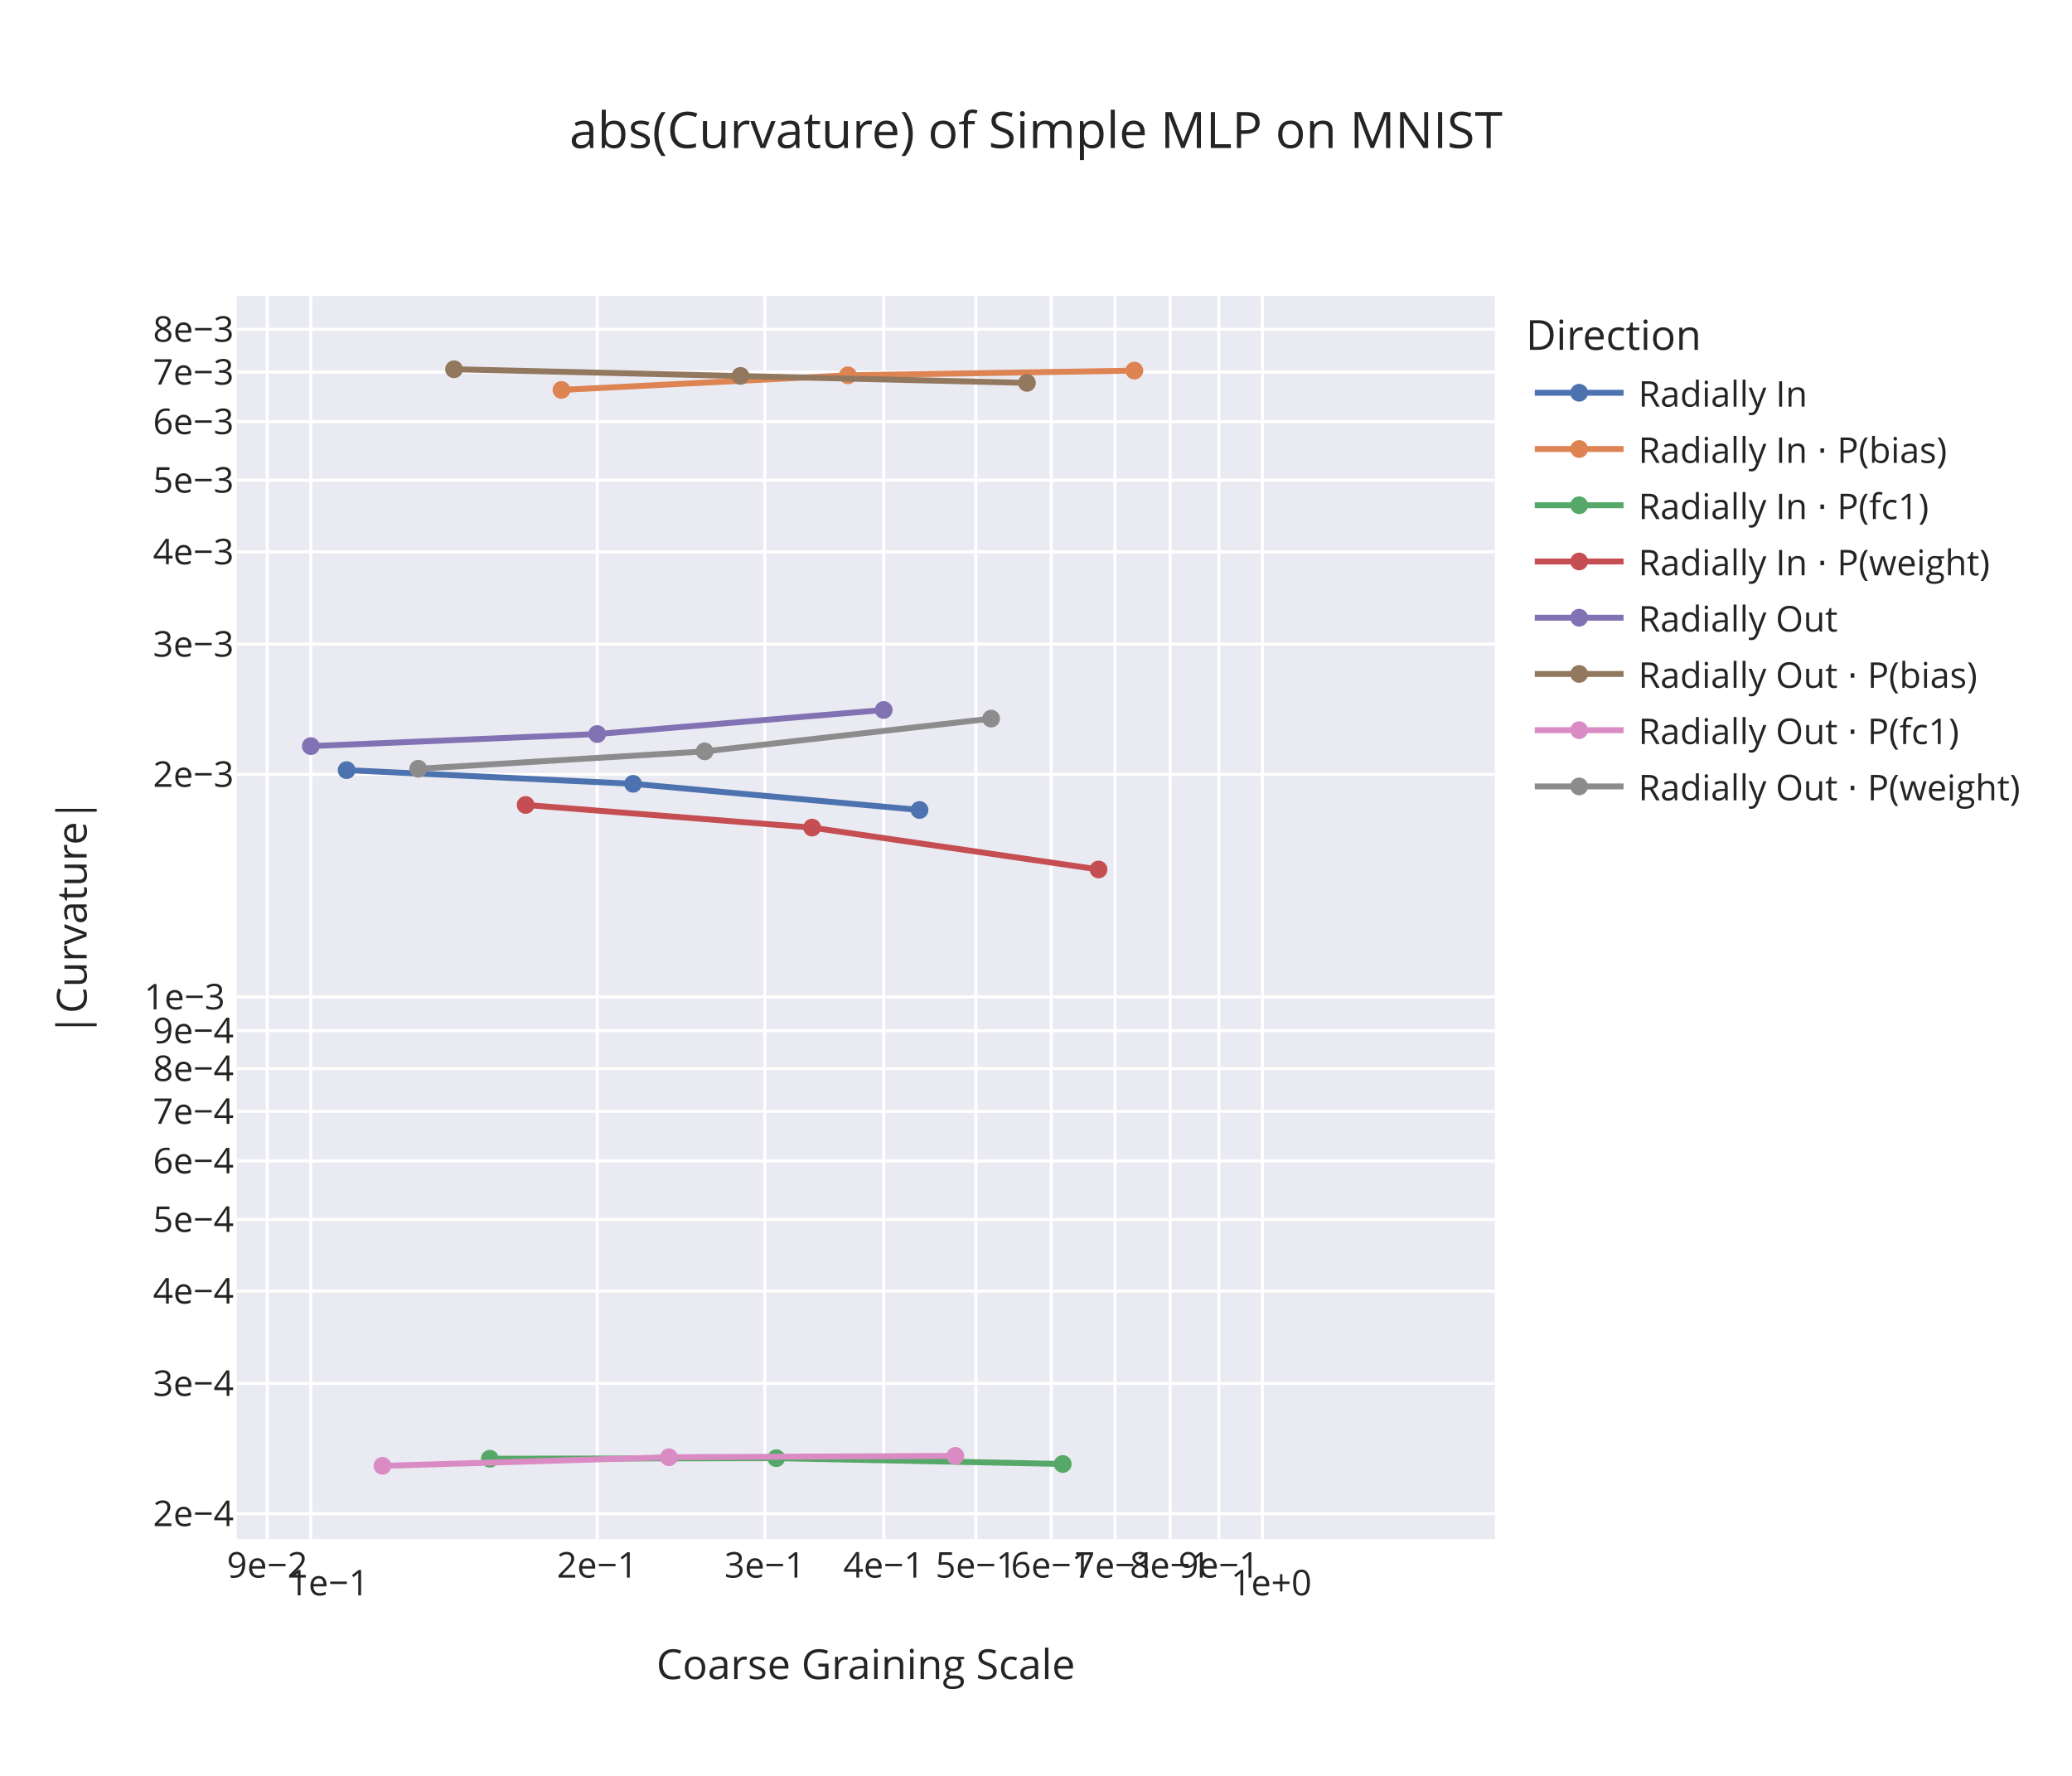
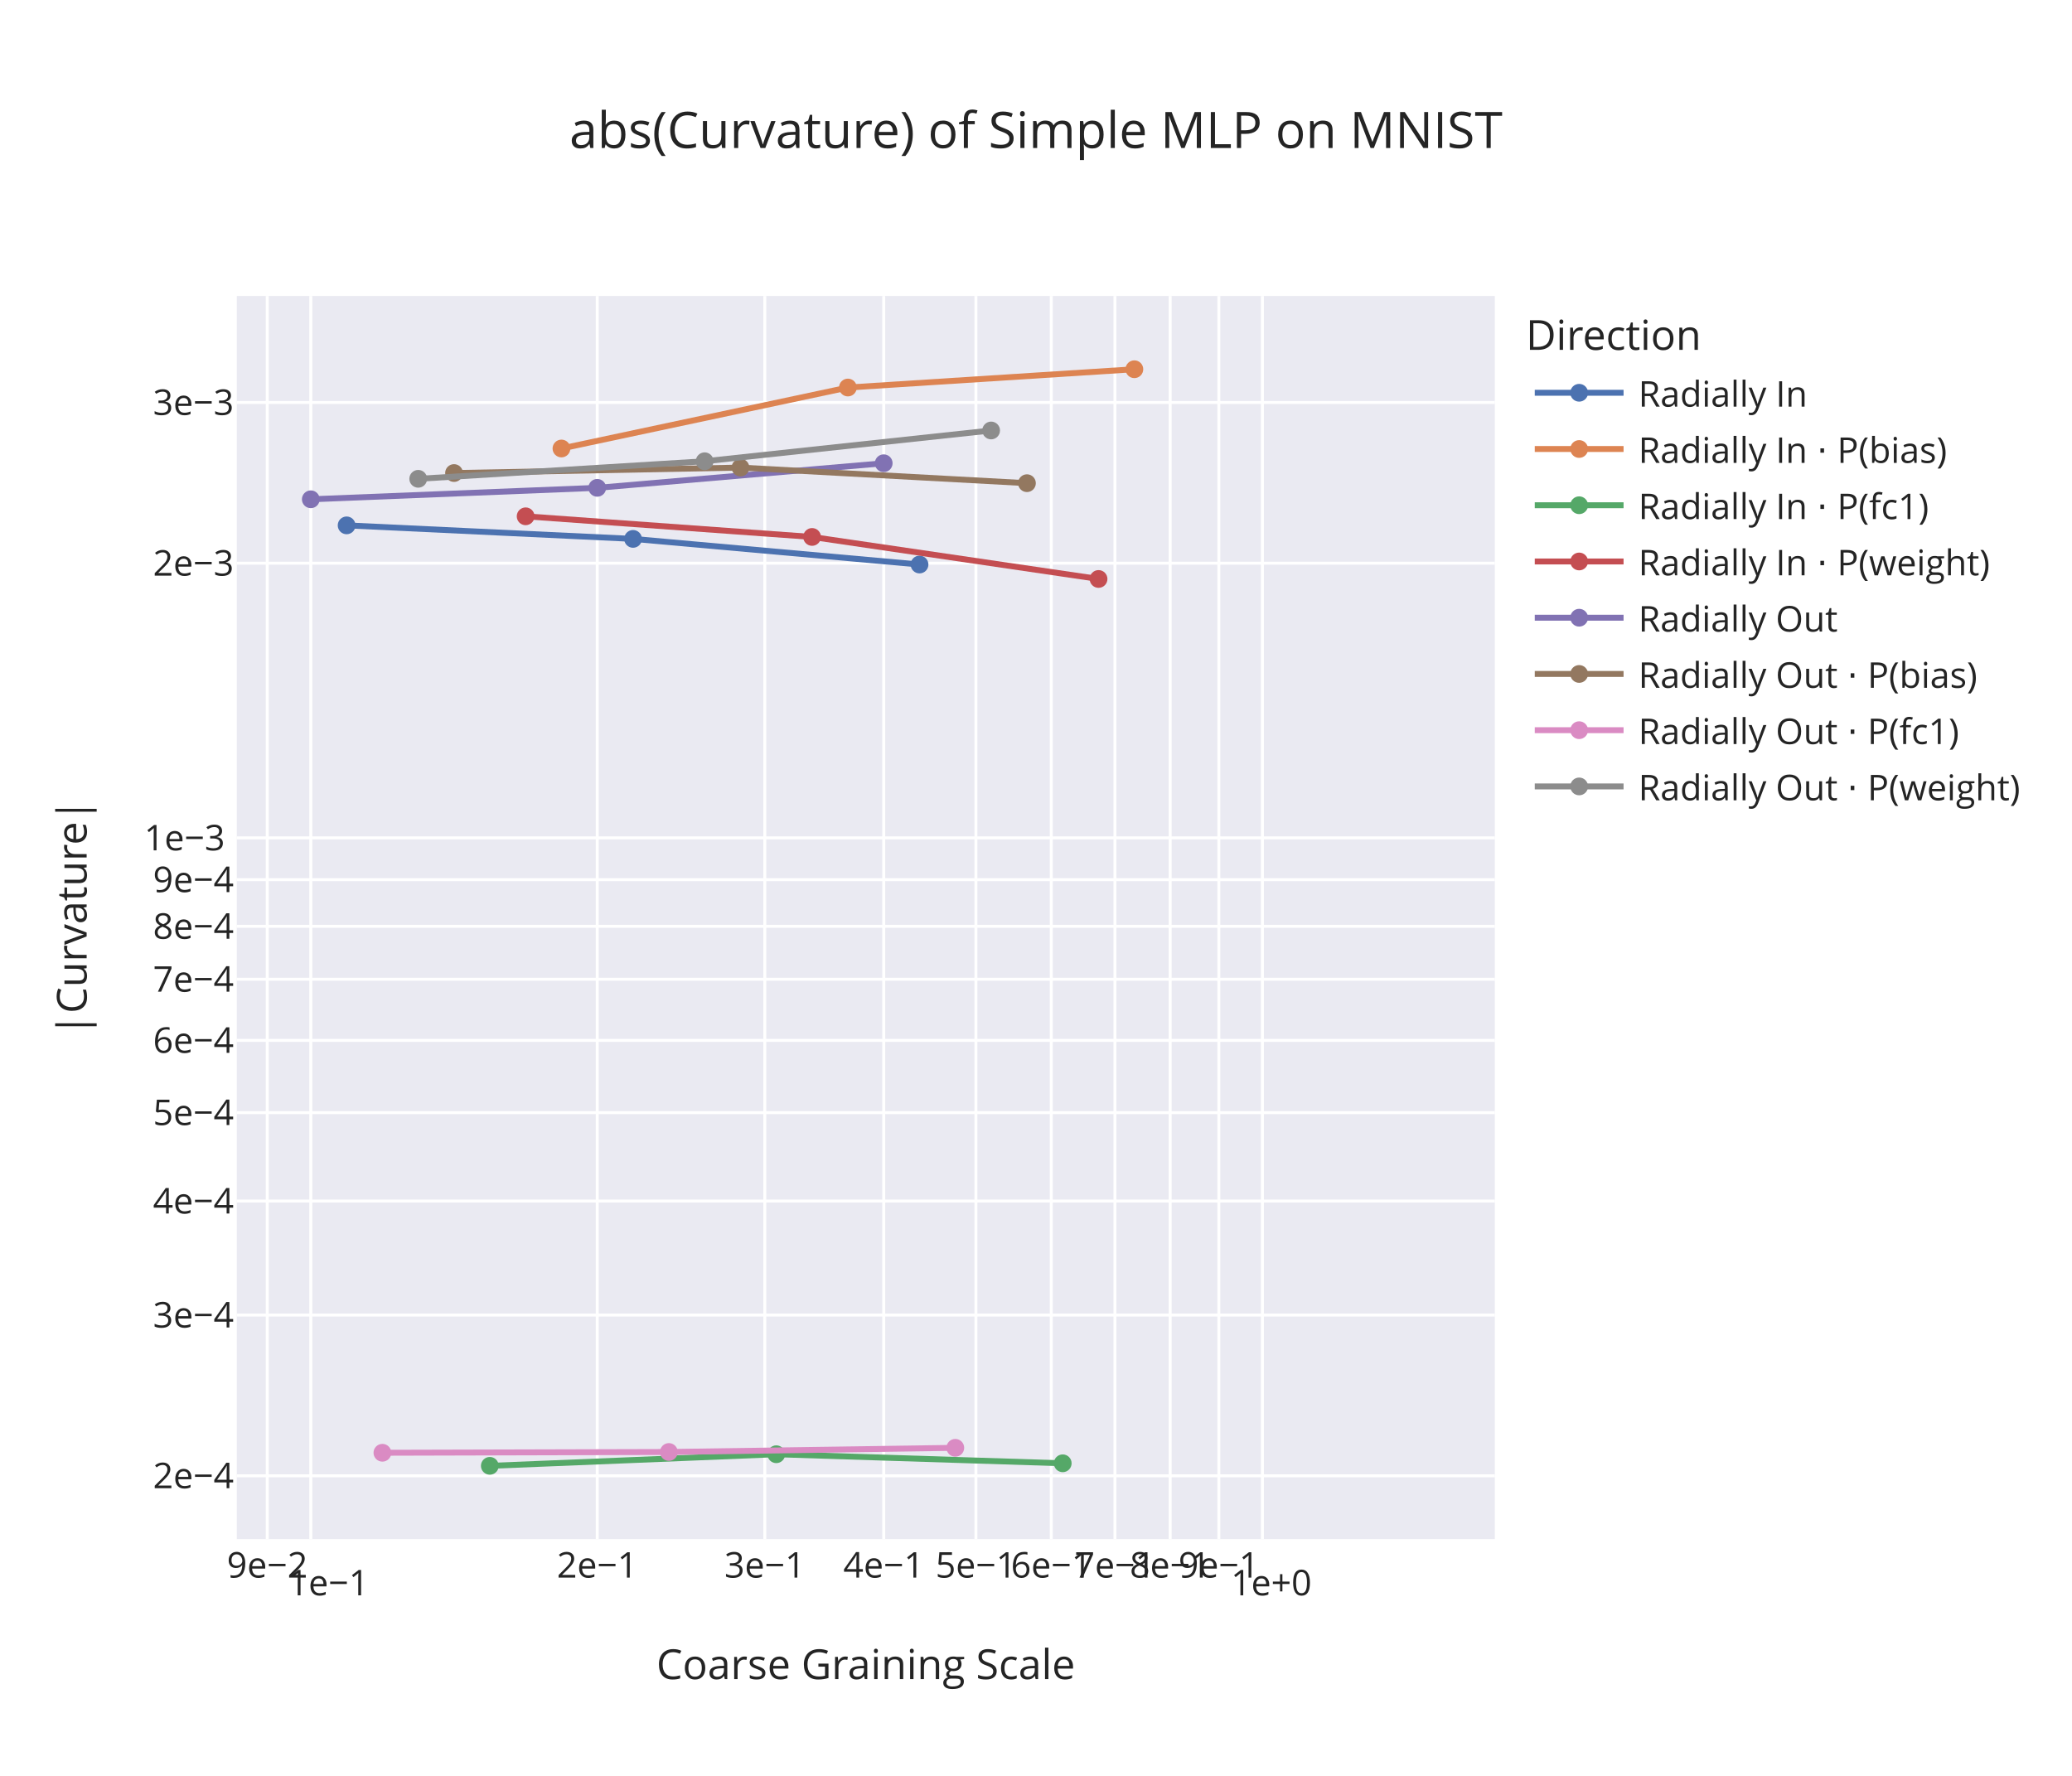
<svg xmlns="http://www.w3.org/2000/svg" class="main-svg" width="700" height="600" style="" viewBox="0 0 700 600">
  <rect x="0" y="0" width="700" height="600" style="fill: rgb(255, 255, 255); fill-opacity: 1;" />
-   <defs id="defs-513340">
+   <defs id="defs-82011e">
    <g class="clips">
-       <clipPath id="clip513340xyplot" class="plotclip">
+       <clipPath id="clip82011exyplot" class="plotclip">
        <rect width="425" height="420" />
      </clipPath>
-       <clipPath class="axesclip" id="clip513340x">
+       <clipPath class="axesclip" id="clip82011ex">
        <rect x="80" y="0" width="425" height="600" />
      </clipPath>
-       <clipPath class="axesclip" id="clip513340y">
+       <clipPath class="axesclip" id="clip82011ey">
        <rect x="0" y="100" width="700" height="420" />
      </clipPath>
-       <clipPath class="axesclip" id="clip513340xy">
+       <clipPath class="axesclip" id="clip82011exy">
        <rect x="80" y="100" width="425" height="420" />
      </clipPath>
    </g>
    <g class="gradients" />
    <g class="patterns" />
  </defs>
  <g class="bglayer">
    <rect class="bg" x="80" y="100" width="425" height="420" style="fill: rgb(234, 234, 242); fill-opacity: 1; stroke-width: 0;" />
  </g>
  <g class="layer-below">
    <g class="imagelayer" />
    <g class="shapelayer" />
  </g>
  <g class="cartesianlayer">
    <g class="subplot xy">
      <g class="layer-subplot">
        <g class="shapelayer" />
        <g class="imagelayer" />
      </g>
      <g class="minor-gridlayer">
        <g class="x" />
        <g class="y" />
      </g>
      <g class="gridlayer">
        <g class="x">
          <path class="xgrid crisp" transform="translate(90.29,0)" d="M0,100v420" style="stroke: rgb(255, 255, 255); stroke-opacity: 1; stroke-width: 1px;" />
          <path class="xgrid crisp" transform="translate(105,0)" d="M0,100v420" style="stroke: rgb(255, 255, 255); stroke-opacity: 1; stroke-width: 1px;" />
          <path class="xgrid crisp" transform="translate(201.77,0)" d="M0,100v420" style="stroke: rgb(255, 255, 255); stroke-opacity: 1; stroke-width: 1px;" />
          <path class="xgrid crisp" transform="translate(258.38,0)" d="M0,100v420" style="stroke: rgb(255, 255, 255); stroke-opacity: 1; stroke-width: 1px;" />
          <path class="xgrid crisp" transform="translate(298.55,0)" d="M0,100v420" style="stroke: rgb(255, 255, 255); stroke-opacity: 1; stroke-width: 1px;" />
          <path class="xgrid crisp" transform="translate(329.7,0)" d="M0,100v420" style="stroke: rgb(255, 255, 255); stroke-opacity: 1; stroke-width: 1px;" />
          <path class="xgrid crisp" transform="translate(355.16,0)" d="M0,100v420" style="stroke: rgb(255, 255, 255); stroke-opacity: 1; stroke-width: 1px;" />
          <path class="xgrid crisp" transform="translate(376.68,0)" d="M0,100v420" style="stroke: rgb(255, 255, 255); stroke-opacity: 1; stroke-width: 1px;" />
          <path class="xgrid crisp" transform="translate(395.32,0)" d="M0,100v420" style="stroke: rgb(255, 255, 255); stroke-opacity: 1; stroke-width: 1px;" />
          <path class="xgrid crisp" transform="translate(411.77,0)" d="M0,100v420" style="stroke: rgb(255, 255, 255); stroke-opacity: 1; stroke-width: 1px;" />
          <path class="xgrid crisp" transform="translate(426.48,0)" d="M0,100v420" style="stroke: rgb(255, 255, 255); stroke-opacity: 1; stroke-width: 1px;" />
        </g>
        <g class="y">
-           <path class="ygrid crisp" transform="translate(0,511.4)" d="M80,0h425" style="stroke: rgb(255, 255, 255); stroke-opacity: 1; stroke-width: 1px;" />
-           <path class="ygrid crisp" transform="translate(0,467.41)" d="M80,0h425" style="stroke: rgb(255, 255, 255); stroke-opacity: 1; stroke-width: 1px;" />
-           <path class="ygrid crisp" transform="translate(0,436.21)" d="M80,0h425" style="stroke: rgb(255, 255, 255); stroke-opacity: 1; stroke-width: 1px;" />
-           <path class="ygrid crisp" transform="translate(0,412)" d="M80,0h425" style="stroke: rgb(255, 255, 255); stroke-opacity: 1; stroke-width: 1px;" />
-           <path class="ygrid crisp" transform="translate(0,392.23)" d="M80,0h425" style="stroke: rgb(255, 255, 255); stroke-opacity: 1; stroke-width: 1px;" />
-           <path class="ygrid crisp" transform="translate(0,375.5)" d="M80,0h425" style="stroke: rgb(255, 255, 255); stroke-opacity: 1; stroke-width: 1px;" />
-           <path class="ygrid crisp" transform="translate(0,361.02)" d="M80,0h425" style="stroke: rgb(255, 255, 255); stroke-opacity: 1; stroke-width: 1px;" />
-           <path class="ygrid crisp" transform="translate(0,348.24)" d="M80,0h425" style="stroke: rgb(255, 255, 255); stroke-opacity: 1; stroke-width: 1px;" />
-           <path class="ygrid crisp" transform="translate(0,336.81)" d="M80,0h425" style="stroke: rgb(255, 255, 255); stroke-opacity: 1; stroke-width: 1px;" />
-           <path class="ygrid crisp" transform="translate(0,261.63)" d="M80,0h425" style="stroke: rgb(255, 255, 255); stroke-opacity: 1; stroke-width: 1px;" />
-           <path class="ygrid crisp" transform="translate(0,217.64)" d="M80,0h425" style="stroke: rgb(255, 255, 255); stroke-opacity: 1; stroke-width: 1px;" />
-           <path class="ygrid crisp" transform="translate(0,186.44)" d="M80,0h425" style="stroke: rgb(255, 255, 255); stroke-opacity: 1; stroke-width: 1px;" />
-           <path class="ygrid crisp" transform="translate(0,162.23)" d="M80,0h425" style="stroke: rgb(255, 255, 255); stroke-opacity: 1; stroke-width: 1px;" />
-           <path class="ygrid crisp" transform="translate(0,142.46)" d="M80,0h425" style="stroke: rgb(255, 255, 255); stroke-opacity: 1; stroke-width: 1px;" />
-           <path class="ygrid crisp" transform="translate(0,125.73)" d="M80,0h425" style="stroke: rgb(255, 255, 255); stroke-opacity: 1; stroke-width: 1px;" />
-           <path class="ygrid crisp" transform="translate(0,111.25)" d="M80,0h425" style="stroke: rgb(255, 255, 255); stroke-opacity: 1; stroke-width: 1px;" />
+           <path class="ygrid crisp" transform="translate(0,498.61)" d="M80,0h425" style="stroke: rgb(255, 255, 255); stroke-opacity: 1; stroke-width: 1px;" />
+           <path class="ygrid crisp" transform="translate(0,444.31)" d="M80,0h425" style="stroke: rgb(255, 255, 255); stroke-opacity: 1; stroke-width: 1px;" />
+           <path class="ygrid crisp" transform="translate(0,405.79)" d="M80,0h425" style="stroke: rgb(255, 255, 255); stroke-opacity: 1; stroke-width: 1px;" />
+           <path class="ygrid crisp" transform="translate(0,375.91)" d="M80,0h425" style="stroke: rgb(255, 255, 255); stroke-opacity: 1; stroke-width: 1px;" />
+           <path class="ygrid crisp" transform="translate(0,351.5)" d="M80,0h425" style="stroke: rgb(255, 255, 255); stroke-opacity: 1; stroke-width: 1px;" />
+           <path class="ygrid crisp" transform="translate(0,330.85)" d="M80,0h425" style="stroke: rgb(255, 255, 255); stroke-opacity: 1; stroke-width: 1px;" />
+           <path class="ygrid crisp" transform="translate(0,312.97)" d="M80,0h425" style="stroke: rgb(255, 255, 255); stroke-opacity: 1; stroke-width: 1px;" />
+           <path class="ygrid crisp" transform="translate(0,297.2)" d="M80,0h425" style="stroke: rgb(255, 255, 255); stroke-opacity: 1; stroke-width: 1px;" />
+           <path class="ygrid crisp" transform="translate(0,283.09)" d="M80,0h425" style="stroke: rgb(255, 255, 255); stroke-opacity: 1; stroke-width: 1px;" />
+           <path class="ygrid crisp" transform="translate(0,190.28)" d="M80,0h425" style="stroke: rgb(255, 255, 255); stroke-opacity: 1; stroke-width: 1px;" />
+           <path class="ygrid crisp" transform="translate(0,135.98)" d="M80,0h425" style="stroke: rgb(255, 255, 255); stroke-opacity: 1; stroke-width: 1px;" />
        </g>
      </g>
      <g class="zerolinelayer" />
      <g class="layer-between">
        <g class="shapelayer" />
        <g class="imagelayer" />
      </g>
      <path class="xlines-below" />
      <path class="ylines-below" />
      <g class="overlines-below" />
      <g class="xaxislayer-below" />
      <g class="yaxislayer-below" />
      <g class="overaxes-below" />
-       <g class="plot" transform="translate(80,100)" clip-path="url(#clip513340xyplot)">
+       <g class="plot" transform="translate(80,100)" clip-path="url(#clip82011exyplot)">
        <g class="scatterlayer mlayer">
-           <g class="trace scatter trace267b18" style="stroke-miterlimit: 2; opacity: 1;">
-             <g class="fills" />
-             <g class="errorbars" />
-             <g class="lines">
-               <path class="js-line" d="M37.1,160.2L133.87,164.82L230.65,173.66" style="vector-effect: none; fill: none; stroke: rgb(76, 114, 176); stroke-opacity: 1; stroke-width: 2px; opacity: 1;" />
-             </g>
-             <g class="points">
-               <path class="point" transform="translate(37.1,160.2)" d="M3,0A3,3 0 1,1 0,-3A3,3 0 0,1 3,0Z" style="opacity: 1; stroke-width: 0px; fill: rgb(76, 114, 176); fill-opacity: 1;" />
-               <path class="point" transform="translate(133.87,164.82)" d="M3,0A3,3 0 1,1 0,-3A3,3 0 0,1 3,0Z" style="opacity: 1; stroke-width: 0px; fill: rgb(76, 114, 176); fill-opacity: 1;" />
-               <path class="point" transform="translate(230.65,173.66)" d="M3,0A3,3 0 1,1 0,-3A3,3 0 0,1 3,0Z" style="opacity: 1; stroke-width: 0px; fill: rgb(76, 114, 176); fill-opacity: 1;" />
-             </g>
-             <g class="text" />
-           </g>
-           <g class="trace scatter trace893bda" style="stroke-miterlimit: 2; opacity: 1;">
-             <g class="fills" />
-             <g class="errorbars" />
-             <g class="lines">
-               <path class="js-line" d="M109.68,31.74L206.45,26.8L303.23,25.21" style="vector-effect: none; fill: none; stroke: rgb(221, 132, 82); stroke-opacity: 1; stroke-width: 2px; opacity: 1;" />
-             </g>
-             <g class="points">
-               <path class="point" transform="translate(109.68,31.74)" d="M3,0A3,3 0 1,1 0,-3A3,3 0 0,1 3,0Z" style="opacity: 1; stroke-width: 0px; fill: rgb(221, 132, 82); fill-opacity: 1;" />
-               <path class="point" transform="translate(206.45,26.8)" d="M3,0A3,3 0 1,1 0,-3A3,3 0 0,1 3,0Z" style="opacity: 1; stroke-width: 0px; fill: rgb(221, 132, 82); fill-opacity: 1;" />
-               <path class="point" transform="translate(303.23,25.21)" d="M3,0A3,3 0 1,1 0,-3A3,3 0 0,1 3,0Z" style="opacity: 1; stroke-width: 0px; fill: rgb(221, 132, 82); fill-opacity: 1;" />
-             </g>
-             <g class="text" />
-           </g>
-           <g class="trace scatter trace8ddb0c" style="stroke-miterlimit: 2; opacity: 1;">
-             <g class="fills" />
-             <g class="errorbars" />
-             <g class="lines">
-               <path class="js-line" d="M85.48,392.85L182.26,392.66L279.03,394.62" style="vector-effect: none; fill: none; stroke: rgb(85, 168, 104); stroke-opacity: 1; stroke-width: 2px; opacity: 1;" />
-             </g>
-             <g class="points">
-               <path class="point" transform="translate(85.48,392.85)" d="M3,0A3,3 0 1,1 0,-3A3,3 0 0,1 3,0Z" style="opacity: 1; stroke-width: 0px; fill: rgb(85, 168, 104); fill-opacity: 1;" />
-               <path class="point" transform="translate(182.26,392.66)" d="M3,0A3,3 0 1,1 0,-3A3,3 0 0,1 3,0Z" style="opacity: 1; stroke-width: 0px; fill: rgb(85, 168, 104); fill-opacity: 1;" />
-               <path class="point" transform="translate(279.03,394.62)" d="M3,0A3,3 0 1,1 0,-3A3,3 0 0,1 3,0Z" style="opacity: 1; stroke-width: 0px; fill: rgb(85, 168, 104); fill-opacity: 1;" />
-             </g>
-             <g class="text" />
-           </g>
-           <g class="trace scatter tracef43e70" style="stroke-miterlimit: 2; opacity: 1;">
-             <g class="fills" />
-             <g class="errorbars" />
-             <g class="lines">
-               <path class="js-line" d="M97.58,171.96L194.35,179.62L291.13,193.76" style="vector-effect: none; fill: none; stroke: rgb(196, 78, 82); stroke-opacity: 1; stroke-width: 2px; opacity: 1;" />
-             </g>
-             <g class="points">
-               <path class="point" transform="translate(97.58,171.96)" d="M3,0A3,3 0 1,1 0,-3A3,3 0 0,1 3,0Z" style="opacity: 1; stroke-width: 0px; fill: rgb(196, 78, 82); fill-opacity: 1;" />
-               <path class="point" transform="translate(194.35,179.62)" d="M3,0A3,3 0 1,1 0,-3A3,3 0 0,1 3,0Z" style="opacity: 1; stroke-width: 0px; fill: rgb(196, 78, 82); fill-opacity: 1;" />
-               <path class="point" transform="translate(291.13,193.76)" d="M3,0A3,3 0 1,1 0,-3A3,3 0 0,1 3,0Z" style="opacity: 1; stroke-width: 0px; fill: rgb(196, 78, 82); fill-opacity: 1;" />
-             </g>
-             <g class="text" />
-           </g>
-           <g class="trace scatter trace4191e6" style="stroke-miterlimit: 2; opacity: 1;">
-             <g class="fills" />
-             <g class="errorbars" />
-             <g class="lines">
-               <path class="js-line" d="M25,152.08L121.77,148L218.55,139.87" style="vector-effect: none; fill: none; stroke: rgb(129, 114, 179); stroke-opacity: 1; stroke-width: 2px; opacity: 1;" />
-             </g>
-             <g class="points">
-               <path class="point" transform="translate(25,152.08)" d="M3,0A3,3 0 1,1 0,-3A3,3 0 0,1 3,0Z" style="opacity: 1; stroke-width: 0px; fill: rgb(129, 114, 179); fill-opacity: 1;" />
-               <path class="point" transform="translate(121.77,148)" d="M3,0A3,3 0 1,1 0,-3A3,3 0 0,1 3,0Z" style="opacity: 1; stroke-width: 0px; fill: rgb(129, 114, 179); fill-opacity: 1;" />
-               <path class="point" transform="translate(218.55,139.87)" d="M3,0A3,3 0 1,1 0,-3A3,3 0 0,1 3,0Z" style="opacity: 1; stroke-width: 0px; fill: rgb(129, 114, 179); fill-opacity: 1;" />
-             </g>
-             <g class="text" />
-           </g>
-           <g class="trace scatter trace6d8d80" style="stroke-miterlimit: 2; opacity: 1;">
-             <g class="fills" />
-             <g class="errorbars" />
-             <g class="lines">
-               <path class="js-line" d="M73.39,24.75L266.94,29.36" style="vector-effect: none; fill: none; stroke: rgb(147, 120, 96); stroke-opacity: 1; stroke-width: 2px; opacity: 1;" />
-             </g>
-             <g class="points">
-               <path class="point" transform="translate(73.39,24.75)" d="M3,0A3,3 0 1,1 0,-3A3,3 0 0,1 3,0Z" style="opacity: 1; stroke-width: 0px; fill: rgb(147, 120, 96); fill-opacity: 1;" />
-               <path class="point" transform="translate(170.16,27)" d="M3,0A3,3 0 1,1 0,-3A3,3 0 0,1 3,0Z" style="opacity: 1; stroke-width: 0px; fill: rgb(147, 120, 96); fill-opacity: 1;" />
-               <path class="point" transform="translate(266.94,29.36)" d="M3,0A3,3 0 1,1 0,-3A3,3 0 0,1 3,0Z" style="opacity: 1; stroke-width: 0px; fill: rgb(147, 120, 96); fill-opacity: 1;" />
-             </g>
-             <g class="text" />
-           </g>
-           <g class="trace scatter tracee6318e" style="stroke-miterlimit: 2; opacity: 1;">
-             <g class="fills" />
-             <g class="errorbars" />
-             <g class="lines">
-               <path class="js-line" d="M49.19,395.25L145.97,392.34L242.74,391.89" style="vector-effect: none; fill: none; stroke: rgb(218, 139, 195); stroke-opacity: 1; stroke-width: 2px; opacity: 1;" />
-             </g>
-             <g class="points">
-               <path class="point" transform="translate(49.19,395.25)" d="M3,0A3,3 0 1,1 0,-3A3,3 0 0,1 3,0Z" style="opacity: 1; stroke-width: 0px; fill: rgb(218, 139, 195); fill-opacity: 1;" />
-               <path class="point" transform="translate(145.97,392.34)" d="M3,0A3,3 0 1,1 0,-3A3,3 0 0,1 3,0Z" style="opacity: 1; stroke-width: 0px; fill: rgb(218, 139, 195); fill-opacity: 1;" />
-               <path class="point" transform="translate(242.74,391.89)" d="M3,0A3,3 0 1,1 0,-3A3,3 0 0,1 3,0Z" style="opacity: 1; stroke-width: 0px; fill: rgb(218, 139, 195); fill-opacity: 1;" />
-             </g>
-             <g class="text" />
-           </g>
-           <g class="trace scatter trace8a2861" style="stroke-miterlimit: 2; opacity: 1;">
-             <g class="fills" />
-             <g class="errorbars" />
-             <g class="lines">
-               <path class="js-line" d="M61.29,159.73L158.06,153.86L254.84,142.79" style="vector-effect: none; fill: none; stroke: rgb(140, 140, 140); stroke-opacity: 1; stroke-width: 2px; opacity: 1;" />
-             </g>
-             <g class="points">
-               <path class="point" transform="translate(61.29,159.73)" d="M3,0A3,3 0 1,1 0,-3A3,3 0 0,1 3,0Z" style="opacity: 1; stroke-width: 0px; fill: rgb(140, 140, 140); fill-opacity: 1;" />
-               <path class="point" transform="translate(158.06,153.86)" d="M3,0A3,3 0 1,1 0,-3A3,3 0 0,1 3,0Z" style="opacity: 1; stroke-width: 0px; fill: rgb(140, 140, 140); fill-opacity: 1;" />
-               <path class="point" transform="translate(254.84,142.79)" d="M3,0A3,3 0 1,1 0,-3A3,3 0 0,1 3,0Z" style="opacity: 1; stroke-width: 0px; fill: rgb(140, 140, 140); fill-opacity: 1;" />
+           <g class="trace scatter trace6fcecc" style="stroke-miterlimit: 2; opacity: 1;">
+             <g class="fills" />
+             <g class="errorbars" />
+             <g class="lines">
+               <path class="js-line" d="M37.1,77.5L133.87,82.07L230.65,90.73" style="vector-effect: none; fill: none; stroke: rgb(76, 114, 176); stroke-opacity: 1; stroke-width: 2px; opacity: 1;" />
+             </g>
+             <g class="points">
+               <path class="point" transform="translate(37.1,77.5)" d="M3,0A3,3 0 1,1 0,-3A3,3 0 0,1 3,0Z" style="opacity: 1; stroke-width: 0px; fill: rgb(76, 114, 176); fill-opacity: 1;" />
+               <path class="point" transform="translate(133.87,82.07)" d="M3,0A3,3 0 1,1 0,-3A3,3 0 0,1 3,0Z" style="opacity: 1; stroke-width: 0px; fill: rgb(76, 114, 176); fill-opacity: 1;" />
+               <path class="point" transform="translate(230.65,90.73)" d="M3,0A3,3 0 1,1 0,-3A3,3 0 0,1 3,0Z" style="opacity: 1; stroke-width: 0px; fill: rgb(76, 114, 176); fill-opacity: 1;" />
+             </g>
+             <g class="text" />
+           </g>
+           <g class="trace scatter trace7fd106" style="stroke-miterlimit: 2; opacity: 1;">
+             <g class="fills" />
+             <g class="errorbars" />
+             <g class="lines">
+               <path class="js-line" d="M109.68,51.53L206.45,30.93L303.23,24.75" style="vector-effect: none; fill: none; stroke: rgb(221, 132, 82); stroke-opacity: 1; stroke-width: 2px; opacity: 1;" />
+             </g>
+             <g class="points">
+               <path class="point" transform="translate(109.68,51.53)" d="M3,0A3,3 0 1,1 0,-3A3,3 0 0,1 3,0Z" style="opacity: 1; stroke-width: 0px; fill: rgb(221, 132, 82); fill-opacity: 1;" />
+               <path class="point" transform="translate(206.45,30.93)" d="M3,0A3,3 0 1,1 0,-3A3,3 0 0,1 3,0Z" style="opacity: 1; stroke-width: 0px; fill: rgb(221, 132, 82); fill-opacity: 1;" />
+               <path class="point" transform="translate(303.23,24.75)" d="M3,0A3,3 0 1,1 0,-3A3,3 0 0,1 3,0Z" style="opacity: 1; stroke-width: 0px; fill: rgb(221, 132, 82); fill-opacity: 1;" />
+             </g>
+             <g class="text" />
+           </g>
+           <g class="trace scatter tracece3766" style="stroke-miterlimit: 2; opacity: 1;">
+             <g class="fills" />
+             <g class="errorbars" />
+             <g class="lines">
+               <path class="js-line" d="M85.48,395.25L182.26,391.33L279.03,394.39" style="vector-effect: none; fill: none; stroke: rgb(85, 168, 104); stroke-opacity: 1; stroke-width: 2px; opacity: 1;" />
+             </g>
+             <g class="points">
+               <path class="point" transform="translate(85.48,395.25)" d="M3,0A3,3 0 1,1 0,-3A3,3 0 0,1 3,0Z" style="opacity: 1; stroke-width: 0px; fill: rgb(85, 168, 104); fill-opacity: 1;" />
+               <path class="point" transform="translate(182.26,391.33)" d="M3,0A3,3 0 1,1 0,-3A3,3 0 0,1 3,0Z" style="opacity: 1; stroke-width: 0px; fill: rgb(85, 168, 104); fill-opacity: 1;" />
+               <path class="point" transform="translate(279.03,394.39)" d="M3,0A3,3 0 1,1 0,-3A3,3 0 0,1 3,0Z" style="opacity: 1; stroke-width: 0px; fill: rgb(85, 168, 104); fill-opacity: 1;" />
+             </g>
+             <g class="text" />
+           </g>
+           <g class="trace scatter trace4b8c9d" style="stroke-miterlimit: 2; opacity: 1;">
+             <g class="fills" />
+             <g class="errorbars" />
+             <g class="lines">
+               <path class="js-line" d="M97.58,74.44L194.35,81.41L291.13,95.61" style="vector-effect: none; fill: none; stroke: rgb(196, 78, 82); stroke-opacity: 1; stroke-width: 2px; opacity: 1;" />
+             </g>
+             <g class="points">
+               <path class="point" transform="translate(97.58,74.44)" d="M3,0A3,3 0 1,1 0,-3A3,3 0 0,1 3,0Z" style="opacity: 1; stroke-width: 0px; fill: rgb(196, 78, 82); fill-opacity: 1;" />
+               <path class="point" transform="translate(194.35,81.41)" d="M3,0A3,3 0 1,1 0,-3A3,3 0 0,1 3,0Z" style="opacity: 1; stroke-width: 0px; fill: rgb(196, 78, 82); fill-opacity: 1;" />
+               <path class="point" transform="translate(291.13,95.61)" d="M3,0A3,3 0 1,1 0,-3A3,3 0 0,1 3,0Z" style="opacity: 1; stroke-width: 0px; fill: rgb(196, 78, 82); fill-opacity: 1;" />
+             </g>
+             <g class="text" />
+           </g>
+           <g class="trace scatter traced49576" style="stroke-miterlimit: 2; opacity: 1;">
+             <g class="fills" />
+             <g class="errorbars" />
+             <g class="lines">
+               <path class="js-line" d="M25,68.69L121.77,64.82L218.55,56.51" style="vector-effect: none; fill: none; stroke: rgb(129, 114, 179); stroke-opacity: 1; stroke-width: 2px; opacity: 1;" />
+             </g>
+             <g class="points">
+               <path class="point" transform="translate(25,68.69)" d="M3,0A3,3 0 1,1 0,-3A3,3 0 0,1 3,0Z" style="opacity: 1; stroke-width: 0px; fill: rgb(129, 114, 179); fill-opacity: 1;" />
+               <path class="point" transform="translate(121.77,64.82)" d="M3,0A3,3 0 1,1 0,-3A3,3 0 0,1 3,0Z" style="opacity: 1; stroke-width: 0px; fill: rgb(129, 114, 179); fill-opacity: 1;" />
+               <path class="point" transform="translate(218.55,56.51)" d="M3,0A3,3 0 1,1 0,-3A3,3 0 0,1 3,0Z" style="opacity: 1; stroke-width: 0px; fill: rgb(129, 114, 179); fill-opacity: 1;" />
+             </g>
+             <g class="text" />
+           </g>
+           <g class="trace scatter trace30a9d6" style="stroke-miterlimit: 2; opacity: 1;">
+             <g class="fills" />
+             <g class="errorbars" />
+             <g class="lines">
+               <path class="js-line" d="M73.39,59.82L170.16,57.98L266.94,63.25" style="vector-effect: none; fill: none; stroke: rgb(147, 120, 96); stroke-opacity: 1; stroke-width: 2px; opacity: 1;" />
+             </g>
+             <g class="points">
+               <path class="point" transform="translate(73.39,59.82)" d="M3,0A3,3 0 1,1 0,-3A3,3 0 0,1 3,0Z" style="opacity: 1; stroke-width: 0px; fill: rgb(147, 120, 96); fill-opacity: 1;" />
+               <path class="point" transform="translate(170.16,57.98)" d="M3,0A3,3 0 1,1 0,-3A3,3 0 0,1 3,0Z" style="opacity: 1; stroke-width: 0px; fill: rgb(147, 120, 96); fill-opacity: 1;" />
+               <path class="point" transform="translate(266.94,63.25)" d="M3,0A3,3 0 1,1 0,-3A3,3 0 0,1 3,0Z" style="opacity: 1; stroke-width: 0px; fill: rgb(147, 120, 96); fill-opacity: 1;" />
+             </g>
+             <g class="text" />
+           </g>
+           <g class="trace scatter trace7ef0ff" style="stroke-miterlimit: 2; opacity: 1;">
+             <g class="fills" />
+             <g class="errorbars" />
+             <g class="lines">
+               <path class="js-line" d="M49.19,390.83L145.97,390.57L242.74,389.16" style="vector-effect: none; fill: none; stroke: rgb(218, 139, 195); stroke-opacity: 1; stroke-width: 2px; opacity: 1;" />
+             </g>
+             <g class="points">
+               <path class="point" transform="translate(49.19,390.83)" d="M3,0A3,3 0 1,1 0,-3A3,3 0 0,1 3,0Z" style="opacity: 1; stroke-width: 0px; fill: rgb(218, 139, 195); fill-opacity: 1;" />
+               <path class="point" transform="translate(145.97,390.57)" d="M3,0A3,3 0 1,1 0,-3A3,3 0 0,1 3,0Z" style="opacity: 1; stroke-width: 0px; fill: rgb(218, 139, 195); fill-opacity: 1;" />
+               <path class="point" transform="translate(242.74,389.16)" d="M3,0A3,3 0 1,1 0,-3A3,3 0 0,1 3,0Z" style="opacity: 1; stroke-width: 0px; fill: rgb(218, 139, 195); fill-opacity: 1;" />
+             </g>
+             <g class="text" />
+           </g>
+           <g class="trace scatter traceb7756c" style="stroke-miterlimit: 2; opacity: 1;">
+             <g class="fills" />
+             <g class="errorbars" />
+             <g class="lines">
+               <path class="js-line" d="M61.29,61.77L158.06,55.84L254.84,45.44" style="vector-effect: none; fill: none; stroke: rgb(140, 140, 140); stroke-opacity: 1; stroke-width: 2px; opacity: 1;" />
+             </g>
+             <g class="points">
+               <path class="point" transform="translate(61.29,61.77)" d="M3,0A3,3 0 1,1 0,-3A3,3 0 0,1 3,0Z" style="opacity: 1; stroke-width: 0px; fill: rgb(140, 140, 140); fill-opacity: 1;" />
+               <path class="point" transform="translate(158.06,55.84)" d="M3,0A3,3 0 1,1 0,-3A3,3 0 0,1 3,0Z" style="opacity: 1; stroke-width: 0px; fill: rgb(140, 140, 140); fill-opacity: 1;" />
+               <path class="point" transform="translate(254.84,45.44)" d="M3,0A3,3 0 1,1 0,-3A3,3 0 0,1 3,0Z" style="opacity: 1; stroke-width: 0px; fill: rgb(140, 140, 140); fill-opacity: 1;" />
            </g>
            <g class="text" />
          </g>
        </g>
      </g>
      <g class="overplot" />
      <path class="xlines-above crisp" d="M0,0" style="fill: none;" />
      <path class="ylines-above crisp" d="M0,0" style="fill: none;" />
      <g class="overlines-above" />
      <g class="xaxislayer-above">
        <g class="xtick">
          <text text-anchor="middle" x="0" y="533" transform="translate(90.29,0)" style="font-family: 'Open Sans', verdana, arial, sans-serif; font-size: 12px; fill: rgb(36, 36, 36); fill-opacity: 1; white-space: pre; opacity: 1;">9e−2</text>
        </g>
        <g class="xtick">
          <text text-anchor="middle" x="6" y="539" style="font-family: 'Open Sans', verdana, arial, sans-serif; font-size: 12px; fill: rgb(36, 36, 36); fill-opacity: 1; white-space: pre; opacity: 1;" transform="translate(105,0)">1e−1</text>
        </g>
        <g class="xtick">
          <text text-anchor="middle" x="0" y="533" style="font-family: 'Open Sans', verdana, arial, sans-serif; font-size: 12px; fill: rgb(36, 36, 36); fill-opacity: 1; white-space: pre; opacity: 1;" transform="translate(201.77,0)">2e−1</text>
        </g>
        <g class="xtick">
          <text text-anchor="middle" x="0" y="533" style="font-family: 'Open Sans', verdana, arial, sans-serif; font-size: 12px; fill: rgb(36, 36, 36); fill-opacity: 1; white-space: pre; opacity: 1;" transform="translate(258.38,0)">3e−1</text>
        </g>
        <g class="xtick">
          <text text-anchor="middle" x="0" y="533" style="font-family: 'Open Sans', verdana, arial, sans-serif; font-size: 12px; fill: rgb(36, 36, 36); fill-opacity: 1; white-space: pre; opacity: 1;" transform="translate(298.55,0)">4e−1</text>
        </g>
        <g class="xtick">
          <text text-anchor="middle" x="0" y="533" style="font-family: 'Open Sans', verdana, arial, sans-serif; font-size: 12px; fill: rgb(36, 36, 36); fill-opacity: 1; white-space: pre; opacity: 1;" transform="translate(329.7,0)">5e−1</text>
        </g>
        <g class="xtick">
          <text text-anchor="middle" x="0" y="533" style="font-family: 'Open Sans', verdana, arial, sans-serif; font-size: 12px; fill: rgb(36, 36, 36); fill-opacity: 1; white-space: pre; opacity: 1;" transform="translate(355.16,0)">6e−1</text>
        </g>
        <g class="xtick">
          <text text-anchor="middle" x="0" y="533" style="font-family: 'Open Sans', verdana, arial, sans-serif; font-size: 12px; fill: rgb(36, 36, 36); fill-opacity: 1; white-space: pre; opacity: 1;" transform="translate(376.68,0)">7e−1</text>
        </g>
        <g class="xtick">
          <text text-anchor="middle" x="0" y="533" style="font-family: 'Open Sans', verdana, arial, sans-serif; font-size: 12px; fill: rgb(36, 36, 36); fill-opacity: 1; white-space: pre; opacity: 1;" transform="translate(395.32,0)">8e−1</text>
        </g>
        <g class="xtick">
          <text text-anchor="middle" x="0" y="533" style="font-family: 'Open Sans', verdana, arial, sans-serif; font-size: 12px; fill: rgb(36, 36, 36); fill-opacity: 1; white-space: pre; opacity: 1;" transform="translate(411.77,0)">9e−1</text>
        </g>
        <g class="xtick">
          <text text-anchor="middle" x="3" y="539" style="font-family: 'Open Sans', verdana, arial, sans-serif; font-size: 12px; fill: rgb(36, 36, 36); fill-opacity: 1; white-space: pre; opacity: 1;" transform="translate(426.48,0)">1e+0</text>
        </g>
      </g>
      <g class="yaxislayer-above">
        <g class="ytick">
-           <text text-anchor="end" x="79" y="4.2" transform="translate(0,511.4)" style="font-family: 'Open Sans', verdana, arial, sans-serif; font-size: 12px; fill: rgb(36, 36, 36); fill-opacity: 1; white-space: pre; opacity: 1;">2e−4</text>
-         </g>
-         <g class="ytick">
-           <text text-anchor="end" x="79" y="4.2" style="font-family: 'Open Sans', verdana, arial, sans-serif; font-size: 12px; fill: rgb(36, 36, 36); fill-opacity: 1; white-space: pre; opacity: 1;" transform="translate(0,467.41)">3e−4</text>
-         </g>
-         <g class="ytick">
-           <text text-anchor="end" x="79" y="4.2" style="font-family: 'Open Sans', verdana, arial, sans-serif; font-size: 12px; fill: rgb(36, 36, 36); fill-opacity: 1; white-space: pre; opacity: 1;" transform="translate(0,436.21)">4e−4</text>
-         </g>
-         <g class="ytick">
-           <text text-anchor="end" x="79" y="4.2" style="font-family: 'Open Sans', verdana, arial, sans-serif; font-size: 12px; fill: rgb(36, 36, 36); fill-opacity: 1; white-space: pre; opacity: 1;" transform="translate(0,412)">5e−4</text>
-         </g>
-         <g class="ytick">
-           <text text-anchor="end" x="79" y="4.2" style="font-family: 'Open Sans', verdana, arial, sans-serif; font-size: 12px; fill: rgb(36, 36, 36); fill-opacity: 1; white-space: pre; opacity: 1;" transform="translate(0,392.23)">6e−4</text>
-         </g>
-         <g class="ytick">
-           <text text-anchor="end" x="79" y="4.2" style="font-family: 'Open Sans', verdana, arial, sans-serif; font-size: 12px; fill: rgb(36, 36, 36); fill-opacity: 1; white-space: pre; opacity: 1;" transform="translate(0,375.5)">7e−4</text>
-         </g>
-         <g class="ytick">
-           <text text-anchor="end" x="79" y="4.2" style="font-family: 'Open Sans', verdana, arial, sans-serif; font-size: 12px; fill: rgb(36, 36, 36); fill-opacity: 1; white-space: pre; opacity: 1;" transform="translate(0,361.02)">8e−4</text>
-         </g>
-         <g class="ytick">
-           <text text-anchor="end" x="79" y="4.2" style="font-family: 'Open Sans', verdana, arial, sans-serif; font-size: 12px; fill: rgb(36, 36, 36); fill-opacity: 1; white-space: pre; opacity: 1;" transform="translate(0,348.24)">9e−4</text>
-         </g>
-         <g class="ytick">
-           <text text-anchor="end" x="76" y="4.2" style="font-family: 'Open Sans', verdana, arial, sans-serif; font-size: 12px; fill: rgb(36, 36, 36); fill-opacity: 1; white-space: pre; opacity: 1;" transform="translate(0,336.81)">1e−3</text>
-         </g>
-         <g class="ytick">
-           <text text-anchor="end" x="79" y="4.2" style="font-family: 'Open Sans', verdana, arial, sans-serif; font-size: 12px; fill: rgb(36, 36, 36); fill-opacity: 1; white-space: pre; opacity: 1;" transform="translate(0,261.63)">2e−3</text>
-         </g>
-         <g class="ytick">
-           <text text-anchor="end" x="79" y="4.2" style="font-family: 'Open Sans', verdana, arial, sans-serif; font-size: 12px; fill: rgb(36, 36, 36); fill-opacity: 1; white-space: pre; opacity: 1;" transform="translate(0,217.64)">3e−3</text>
-         </g>
-         <g class="ytick">
-           <text text-anchor="end" x="79" y="4.2" style="font-family: 'Open Sans', verdana, arial, sans-serif; font-size: 12px; fill: rgb(36, 36, 36); fill-opacity: 1; white-space: pre; opacity: 1;" transform="translate(0,186.44)">4e−3</text>
-         </g>
-         <g class="ytick">
-           <text text-anchor="end" x="79" y="4.2" style="font-family: 'Open Sans', verdana, arial, sans-serif; font-size: 12px; fill: rgb(36, 36, 36); fill-opacity: 1; white-space: pre; opacity: 1;" transform="translate(0,162.23)">5e−3</text>
-         </g>
-         <g class="ytick">
-           <text text-anchor="end" x="79" y="4.2" style="font-family: 'Open Sans', verdana, arial, sans-serif; font-size: 12px; fill: rgb(36, 36, 36); fill-opacity: 1; white-space: pre; opacity: 1;" transform="translate(0,142.46)">6e−3</text>
-         </g>
-         <g class="ytick">
-           <text text-anchor="end" x="79" y="4.2" style="font-family: 'Open Sans', verdana, arial, sans-serif; font-size: 12px; fill: rgb(36, 36, 36); fill-opacity: 1; white-space: pre; opacity: 1;" transform="translate(0,125.73)">7e−3</text>
-         </g>
-         <g class="ytick">
-           <text text-anchor="end" x="79" y="4.2" style="font-family: 'Open Sans', verdana, arial, sans-serif; font-size: 12px; fill: rgb(36, 36, 36); fill-opacity: 1; white-space: pre; opacity: 1;" transform="translate(0,111.25)">8e−3</text>
+           <text text-anchor="end" x="79" y="4.2" transform="translate(0,498.61)" style="font-family: 'Open Sans', verdana, arial, sans-serif; font-size: 12px; fill: rgb(36, 36, 36); fill-opacity: 1; white-space: pre; opacity: 1;">2e−4</text>
+         </g>
+         <g class="ytick">
+           <text text-anchor="end" x="79" y="4.2" style="font-family: 'Open Sans', verdana, arial, sans-serif; font-size: 12px; fill: rgb(36, 36, 36); fill-opacity: 1; white-space: pre; opacity: 1;" transform="translate(0,444.31)">3e−4</text>
+         </g>
+         <g class="ytick">
+           <text text-anchor="end" x="79" y="4.2" style="font-family: 'Open Sans', verdana, arial, sans-serif; font-size: 12px; fill: rgb(36, 36, 36); fill-opacity: 1; white-space: pre; opacity: 1;" transform="translate(0,405.79)">4e−4</text>
+         </g>
+         <g class="ytick">
+           <text text-anchor="end" x="79" y="4.2" style="font-family: 'Open Sans', verdana, arial, sans-serif; font-size: 12px; fill: rgb(36, 36, 36); fill-opacity: 1; white-space: pre; opacity: 1;" transform="translate(0,375.91)">5e−4</text>
+         </g>
+         <g class="ytick">
+           <text text-anchor="end" x="79" y="4.2" style="font-family: 'Open Sans', verdana, arial, sans-serif; font-size: 12px; fill: rgb(36, 36, 36); fill-opacity: 1; white-space: pre; opacity: 1;" transform="translate(0,351.5)">6e−4</text>
+         </g>
+         <g class="ytick">
+           <text text-anchor="end" x="79" y="4.2" style="font-family: 'Open Sans', verdana, arial, sans-serif; font-size: 12px; fill: rgb(36, 36, 36); fill-opacity: 1; white-space: pre; opacity: 1;" transform="translate(0,330.85)">7e−4</text>
+         </g>
+         <g class="ytick">
+           <text text-anchor="end" x="79" y="4.2" style="font-family: 'Open Sans', verdana, arial, sans-serif; font-size: 12px; fill: rgb(36, 36, 36); fill-opacity: 1; white-space: pre; opacity: 1;" transform="translate(0,312.97)">8e−4</text>
+         </g>
+         <g class="ytick">
+           <text text-anchor="end" x="79" y="4.2" style="font-family: 'Open Sans', verdana, arial, sans-serif; font-size: 12px; fill: rgb(36, 36, 36); fill-opacity: 1; white-space: pre; opacity: 1;" transform="translate(0,297.2)">9e−4</text>
+         </g>
+         <g class="ytick">
+           <text text-anchor="end" x="76" y="4.2" style="font-family: 'Open Sans', verdana, arial, sans-serif; font-size: 12px; fill: rgb(36, 36, 36); fill-opacity: 1; white-space: pre; opacity: 1;" transform="translate(0,283.09)">1e−3</text>
+         </g>
+         <g class="ytick">
+           <text text-anchor="end" x="79" y="4.2" style="font-family: 'Open Sans', verdana, arial, sans-serif; font-size: 12px; fill: rgb(36, 36, 36); fill-opacity: 1; white-space: pre; opacity: 1;" transform="translate(0,190.28)">2e−3</text>
+         </g>
+         <g class="ytick">
+           <text text-anchor="end" x="79" y="4.2" style="font-family: 'Open Sans', verdana, arial, sans-serif; font-size: 12px; fill: rgb(36, 36, 36); fill-opacity: 1; white-space: pre; opacity: 1;" transform="translate(0,135.98)">3e−3</text>
        </g>
      </g>
      <g class="overaxes-above" />
    </g>
  </g>
  <g class="polarlayer" />
  <g class="smithlayer" />
  <g class="ternarylayer" />
  <g class="geolayer" />
  <g class="funnelarealayer" />
  <g class="pielayer" />
  <g class="iciclelayer" />
  <g class="treemaplayer" />
  <g class="sunburstlayer" />
  <g class="glimages" />
-   <defs id="topdefs-513340">
+   <defs id="topdefs-82011e">
    <g class="clips" />
-     <clipPath id="legend513340">
+     <clipPath id="legend82011e">
      <rect width="175" height="181" x="0" y="0" />
    </clipPath>
  </defs>
  <g class="layer-above">
    <g class="imagelayer" />
    <g class="shapelayer" />
  </g>
  <g class="infolayer">
    <g class="legend" pointer-events="all" transform="translate(513.5,100)">
      <rect class="bg" shape-rendering="crispEdges" width="175" height="181" x="0" y="0" style="stroke: rgb(68, 68, 68); stroke-opacity: 1; fill: rgb(255, 255, 255); fill-opacity: 1; stroke-width: 0px;" />
-       <g class="scrollbox" transform="" clip-path="url(#legend513340)">
+       <g class="scrollbox" transform="" clip-path="url(#legend82011e)">
        <text class="legendtitletext" text-anchor="start" x="2" y="18.2" style="font-family: 'Open Sans', verdana, arial, sans-serif; font-size: 14px; fill: rgb(36, 36, 36); fill-opacity: 1; white-space: pre;">Direction</text>
        <g class="groups">
          <g class="traces" transform="translate(0,32.7)" style="opacity: 1;">
            <text class="legendtext" text-anchor="start" x="40" y="4.68" style="font-family: 'Open Sans', verdana, arial, sans-serif; font-size: 12px; fill: rgb(36, 36, 36); fill-opacity: 1; white-space: pre;">Radially In</text>
            <g class="layers" style="opacity: 1;">
              <g class="legendfill" />
              <g class="legendlines">
                <path class="js-line" d="M5,0h30" style="fill: none; stroke: rgb(76, 114, 176); stroke-opacity: 1; stroke-width: 2px;" />
              </g>
              <g class="legendsymbols">
                <g class="legendpoints">
                  <path class="scatterpts" transform="translate(20,0)" d="M3,0A3,3 0 1,1 0,-3A3,3 0 0,1 3,0Z" style="opacity: 1; stroke-width: 0px; fill: rgb(76, 114, 176); fill-opacity: 1;" />
                </g>
              </g>
            </g>
            <rect class="legendtoggle" x="0" y="-9.5" width="169.625" height="19" style="fill: rgb(0, 0, 0); fill-opacity: 0;" />
          </g>
          <g class="traces" transform="translate(0,51.7)" style="opacity: 1;">
            <text class="legendtext" text-anchor="start" x="40" y="4.68" style="font-family: 'Open Sans', verdana, arial, sans-serif; font-size: 12px; fill: rgb(36, 36, 36); fill-opacity: 1; white-space: pre;">Radially In ⋅ P(bias)</text>
            <g class="layers" style="opacity: 1;">
              <g class="legendfill" />
              <g class="legendlines">
                <path class="js-line" d="M5,0h30" style="fill: none; stroke: rgb(221, 132, 82); stroke-opacity: 1; stroke-width: 2px;" />
              </g>
              <g class="legendsymbols">
                <g class="legendpoints">
                  <path class="scatterpts" transform="translate(20,0)" d="M3,0A3,3 0 1,1 0,-3A3,3 0 0,1 3,0Z" style="opacity: 1; stroke-width: 0px; fill: rgb(221, 132, 82); fill-opacity: 1;" />
                </g>
              </g>
            </g>
            <rect class="legendtoggle" x="0" y="-9.5" width="169.625" height="19" style="fill: rgb(0, 0, 0); fill-opacity: 0;" />
          </g>
          <g class="traces" transform="translate(0,70.7)" style="opacity: 1;">
            <text class="legendtext" text-anchor="start" x="40" y="4.68" style="font-family: 'Open Sans', verdana, arial, sans-serif; font-size: 12px; fill: rgb(36, 36, 36); fill-opacity: 1; white-space: pre;">Radially In ⋅ P(fc1)</text>
            <g class="layers" style="opacity: 1;">
              <g class="legendfill" />
              <g class="legendlines">
                <path class="js-line" d="M5,0h30" style="fill: none; stroke: rgb(85, 168, 104); stroke-opacity: 1; stroke-width: 2px;" />
              </g>
              <g class="legendsymbols">
                <g class="legendpoints">
                  <path class="scatterpts" transform="translate(20,0)" d="M3,0A3,3 0 1,1 0,-3A3,3 0 0,1 3,0Z" style="opacity: 1; stroke-width: 0px; fill: rgb(85, 168, 104); fill-opacity: 1;" />
                </g>
              </g>
            </g>
            <rect class="legendtoggle" x="0" y="-9.5" width="169.625" height="19" style="fill: rgb(0, 0, 0); fill-opacity: 0;" />
          </g>
          <g class="traces" transform="translate(0,89.7)" style="opacity: 1;">
            <text class="legendtext" text-anchor="start" x="40" y="4.68" style="font-family: 'Open Sans', verdana, arial, sans-serif; font-size: 12px; fill: rgb(36, 36, 36); fill-opacity: 1; white-space: pre;">Radially In ⋅ P(weight)</text>
            <g class="layers" style="opacity: 1;">
              <g class="legendfill" />
              <g class="legendlines">
                <path class="js-line" d="M5,0h30" style="fill: none; stroke: rgb(196, 78, 82); stroke-opacity: 1; stroke-width: 2px;" />
              </g>
              <g class="legendsymbols">
                <g class="legendpoints">
                  <path class="scatterpts" transform="translate(20,0)" d="M3,0A3,3 0 1,1 0,-3A3,3 0 0,1 3,0Z" style="opacity: 1; stroke-width: 0px; fill: rgb(196, 78, 82); fill-opacity: 1;" />
                </g>
              </g>
            </g>
            <rect class="legendtoggle" x="0" y="-9.5" width="169.625" height="19" style="fill: rgb(0, 0, 0); fill-opacity: 0;" />
          </g>
          <g class="traces" transform="translate(0,108.7)" style="opacity: 1;">
            <text class="legendtext" text-anchor="start" x="40" y="4.68" style="font-family: 'Open Sans', verdana, arial, sans-serif; font-size: 12px; fill: rgb(36, 36, 36); fill-opacity: 1; white-space: pre;">Radially Out</text>
            <g class="layers" style="opacity: 1;">
              <g class="legendfill" />
              <g class="legendlines">
                <path class="js-line" d="M5,0h30" style="fill: none; stroke: rgb(129, 114, 179); stroke-opacity: 1; stroke-width: 2px;" />
              </g>
              <g class="legendsymbols">
                <g class="legendpoints">
                  <path class="scatterpts" transform="translate(20,0)" d="M3,0A3,3 0 1,1 0,-3A3,3 0 0,1 3,0Z" style="opacity: 1; stroke-width: 0px; fill: rgb(129, 114, 179); fill-opacity: 1;" />
                </g>
              </g>
            </g>
            <rect class="legendtoggle" x="0" y="-9.5" width="169.625" height="19" style="fill: rgb(0, 0, 0); fill-opacity: 0;" />
          </g>
          <g class="traces" transform="translate(0,127.7)" style="opacity: 1;">
            <text class="legendtext" text-anchor="start" x="40" y="4.68" style="font-family: 'Open Sans', verdana, arial, sans-serif; font-size: 12px; fill: rgb(36, 36, 36); fill-opacity: 1; white-space: pre;">Radially Out ⋅ P(bias)</text>
            <g class="layers" style="opacity: 1;">
              <g class="legendfill" />
              <g class="legendlines">
                <path class="js-line" d="M5,0h30" style="fill: none; stroke: rgb(147, 120, 96); stroke-opacity: 1; stroke-width: 2px;" />
              </g>
              <g class="legendsymbols">
                <g class="legendpoints">
                  <path class="scatterpts" transform="translate(20,0)" d="M3,0A3,3 0 1,1 0,-3A3,3 0 0,1 3,0Z" style="opacity: 1; stroke-width: 0px; fill: rgb(147, 120, 96); fill-opacity: 1;" />
                </g>
              </g>
            </g>
            <rect class="legendtoggle" x="0" y="-9.5" width="169.625" height="19" style="fill: rgb(0, 0, 0); fill-opacity: 0;" />
          </g>
          <g class="traces" transform="translate(0,146.7)" style="opacity: 1;">
            <text class="legendtext" text-anchor="start" x="40" y="4.68" style="font-family: 'Open Sans', verdana, arial, sans-serif; font-size: 12px; fill: rgb(36, 36, 36); fill-opacity: 1; white-space: pre;">Radially Out ⋅ P(fc1)</text>
            <g class="layers" style="opacity: 1;">
              <g class="legendfill" />
              <g class="legendlines">
                <path class="js-line" d="M5,0h30" style="fill: none; stroke: rgb(218, 139, 195); stroke-opacity: 1; stroke-width: 2px;" />
              </g>
              <g class="legendsymbols">
                <g class="legendpoints">
                  <path class="scatterpts" transform="translate(20,0)" d="M3,0A3,3 0 1,1 0,-3A3,3 0 0,1 3,0Z" style="opacity: 1; stroke-width: 0px; fill: rgb(218, 139, 195); fill-opacity: 1;" />
                </g>
              </g>
            </g>
            <rect class="legendtoggle" x="0" y="-9.5" width="169.625" height="19" style="fill: rgb(0, 0, 0); fill-opacity: 0;" />
          </g>
          <g class="traces" transform="translate(0,165.7)" style="opacity: 1;">
            <text class="legendtext" text-anchor="start" x="40" y="4.68" style="font-family: 'Open Sans', verdana, arial, sans-serif; font-size: 12px; fill: rgb(36, 36, 36); fill-opacity: 1; white-space: pre;">Radially Out ⋅ P(weight)</text>
            <g class="layers" style="opacity: 1;">
              <g class="legendfill" />
              <g class="legendlines">
                <path class="js-line" d="M5,0h30" style="fill: none; stroke: rgb(140, 140, 140); stroke-opacity: 1; stroke-width: 2px;" />
              </g>
              <g class="legendsymbols">
                <g class="legendpoints">
                  <path class="scatterpts" transform="translate(20,0)" d="M3,0A3,3 0 1,1 0,-3A3,3 0 0,1 3,0Z" style="opacity: 1; stroke-width: 0px; fill: rgb(140, 140, 140); fill-opacity: 1;" />
                </g>
              </g>
            </g>
            <rect class="legendtoggle" x="0" y="-9.5" width="169.625" height="19" style="fill: rgb(0, 0, 0); fill-opacity: 0;" />
          </g>
        </g>
      </g>
      <rect class="scrollbar" rx="20" ry="3" width="0" height="0" x="0" y="0" style="fill: rgb(128, 139, 164); fill-opacity: 1;" />
    </g>
    <g class="g-gtitle">
      <text class="gtitle" x="350" y="50" text-anchor="middle" dy="0em" style="font-family: 'Open Sans', verdana, arial, sans-serif; font-size: 17px; fill: rgb(36, 36, 36); opacity: 1; white-space: pre;">abs(Curvature) of Simple MLP on MNIST</text>
    </g>
    <g class="g-xtitle">
      <text class="xtitle" x="292.5" y="567.3" text-anchor="middle" style="font-family: 'Open Sans', verdana, arial, sans-serif; font-size: 14px; fill: rgb(36, 36, 36); opacity: 1; white-space: pre;">Coarse Graining Scale</text>
    </g>
    <g class="g-ytitle">
      <text class="ytitle" transform="rotate(-90,29.27188,310)" x="29.272" y="310" text-anchor="middle" style="font-family: 'Open Sans', verdana, arial, sans-serif; font-size: 14px; fill: rgb(36, 36, 36); opacity: 1; white-space: pre;">|Curvature|</text>
    </g>
  </g>
</svg>
